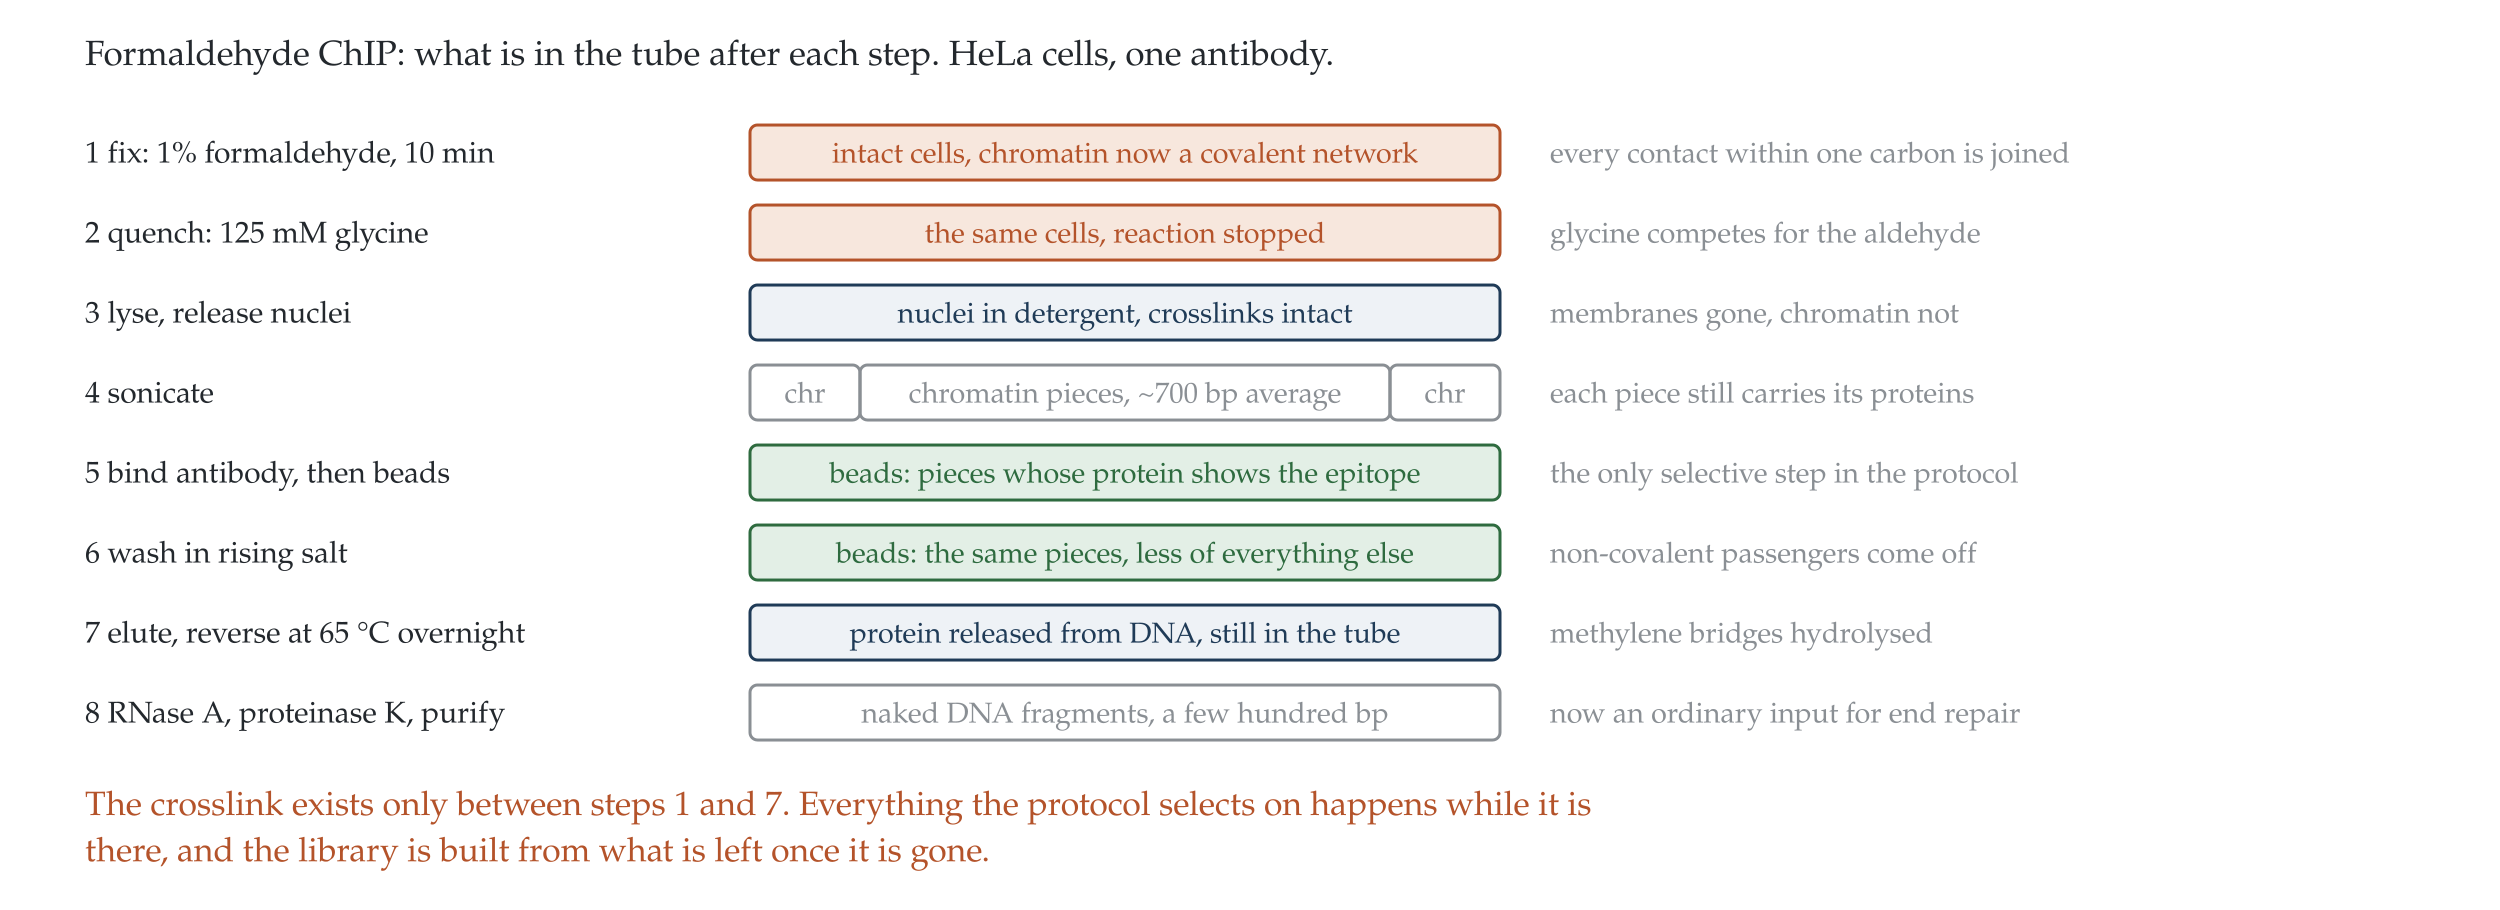
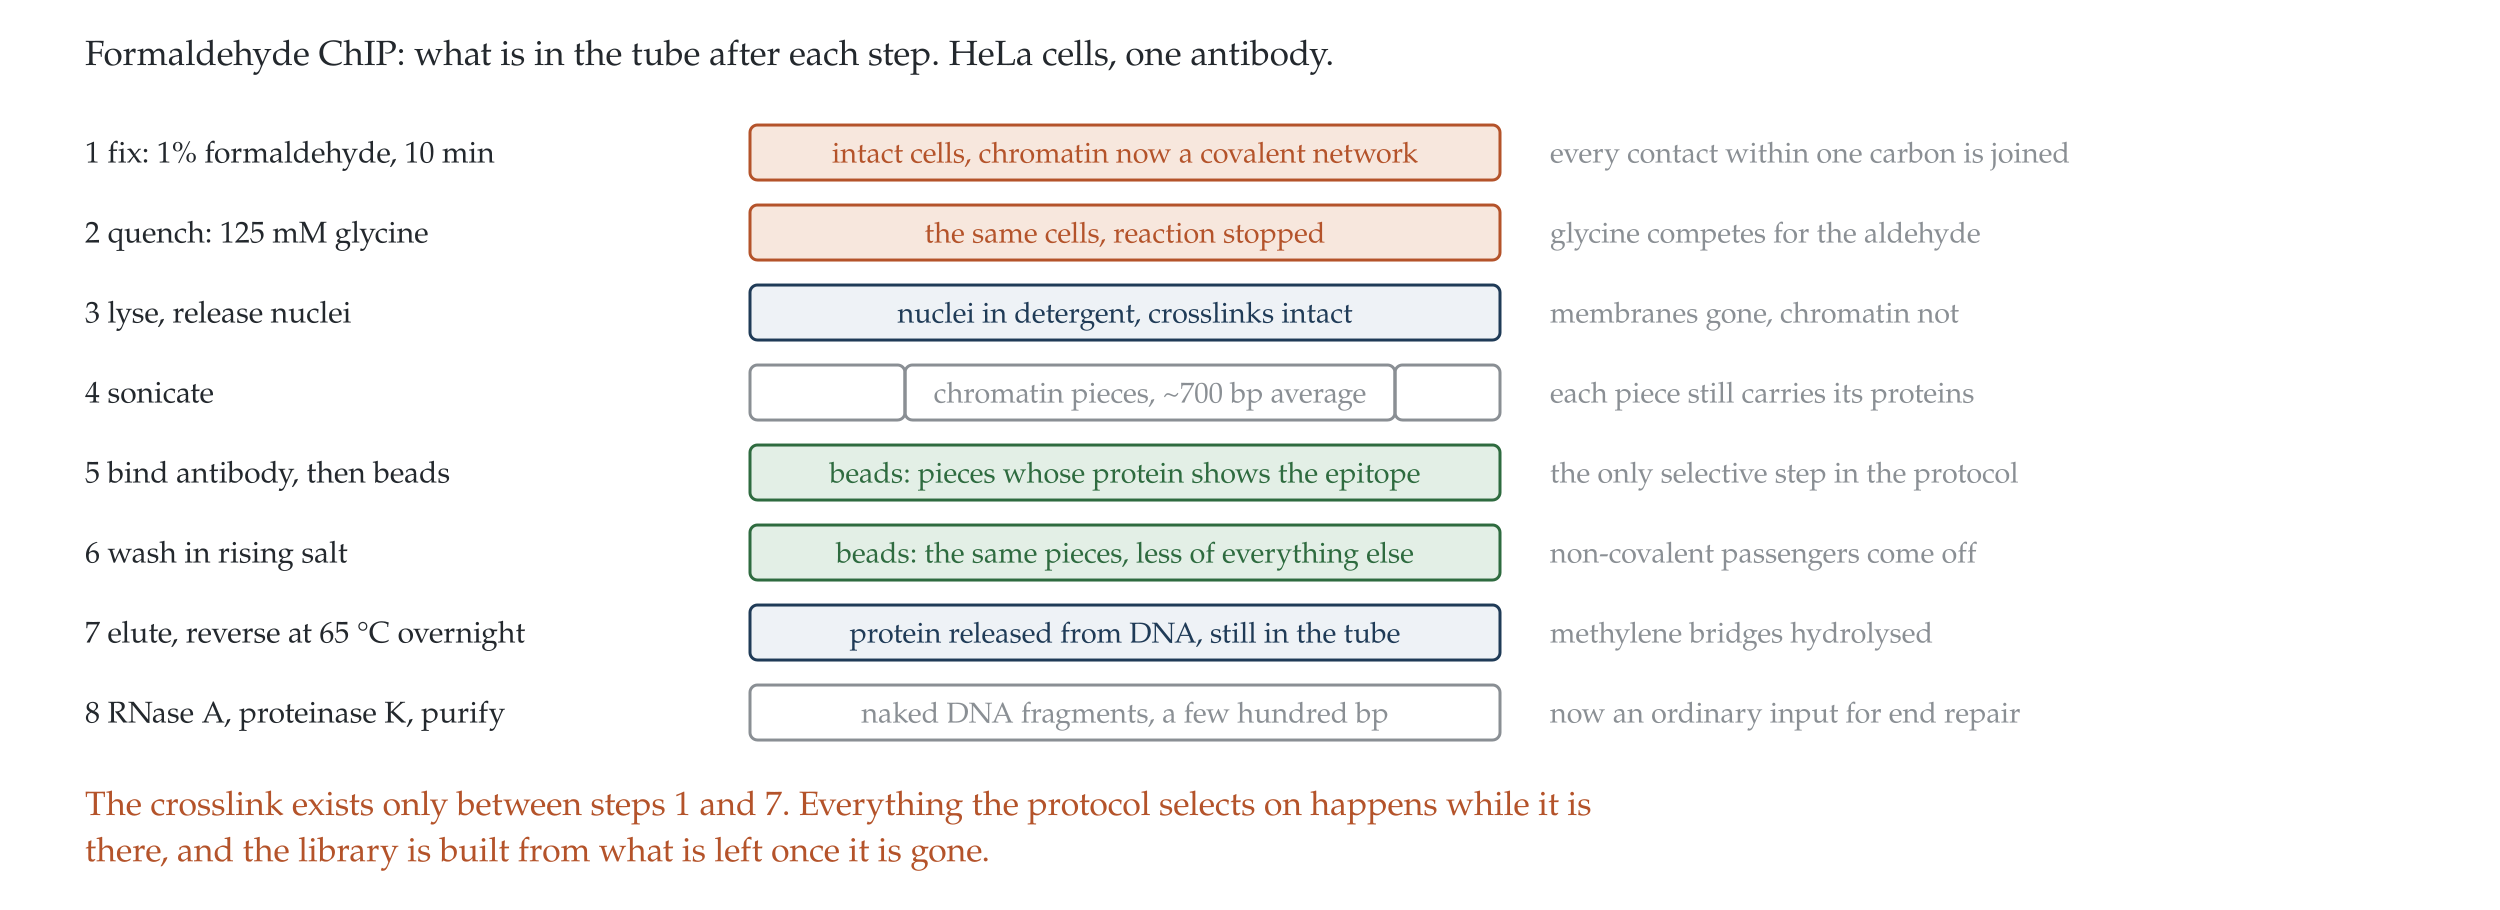
<svg xmlns="http://www.w3.org/2000/svg" viewBox="0 0 1000 364" width="1000" height="364" font-family="&quot;Palatino Linotype&quot;, &quot;Book Antiqua&quot;, Palatino, FreeSerif, serif" fill="#23282d">
  <rect width="1000" height="364" fill="none" />
  <text x="34" y="26" font-size="14" fill="#23282d">Formaldehyde ChIP: what is in the tube after each step. HeLa cells, one antibody.</text>
  <text x="34" y="65" font-size="12" fill="#23282d">1  fix: 1% formaldehyde, 10 min</text>
  <rect x="300" y="50" width="300" height="22" rx="3" fill="#f7e7dd" stroke="#b4532a" stroke-width="1.2" />
  <text x="450.0" y="65.025" font-size="11.5" text-anchor="middle" fill="#b4532a">intact cells, chromatin now a covalent network</text>
  <text x="620" y="65" font-size="11.5" fill="#8a8f94">every contact within one carbon is joined</text>
  <text x="34" y="97" font-size="12" fill="#23282d">2  quench: 125 mM glycine</text>
  <rect x="300" y="82" width="300" height="22" rx="3" fill="#f7e7dd" stroke="#b4532a" stroke-width="1.2" />
  <text x="450.0" y="97.025" font-size="11.5" text-anchor="middle" fill="#b4532a">the same cells, reaction stopped</text>
  <text x="620" y="97" font-size="11.5" fill="#8a8f94">glycine competes for the aldehyde</text>
  <text x="34" y="129" font-size="12" fill="#23282d">3  lyse, release nuclei</text>
  <rect x="300" y="114" width="300" height="22" rx="3" fill="#eef2f6" stroke="#1f3b57" stroke-width="1.2" />
  <text x="450.0" y="129.025" font-size="11.5" text-anchor="middle" fill="#1f3b57">nuclei in detergent, crosslinks intact</text>
  <text x="620" y="129" font-size="11.5" fill="#8a8f94">membranes gone, chromatin not</text>
  <text x="34" y="161" font-size="12" fill="#23282d">4  sonicate</text>
-   <rect x="300" y="146" width="44" height="22" rx="3" fill="none" stroke="#8a8f94" stroke-width="1.2" />
-   <text x="322.0" y="161.025" font-size="11.5" text-anchor="middle" fill="#8a8f94">chr</text>
-   <rect x="344" y="146" width="212" height="22" rx="3" fill="none" stroke="#8a8f94" stroke-width="1.2" />
-   <text x="450.0" y="161.025" font-size="11.5" text-anchor="middle" fill="#8a8f94">chromatin pieces, ~700 bp average</text>
-   <rect x="556" y="146" width="44" height="22" rx="3" fill="none" stroke="#8a8f94" stroke-width="1.2" />
-   <text x="578.0" y="161.025" font-size="11.5" text-anchor="middle" fill="#8a8f94">chr</text>
+   <rect x="300" y="146" width="62" height="22" rx="3" fill="none" stroke="#8a8f94" stroke-width="1.2" />
+   <rect x="362" y="146" width="196" height="22" rx="3" fill="none" stroke="#8a8f94" stroke-width="1.2" />
+   <text x="460.0" y="161.025" font-size="11.5" text-anchor="middle" fill="#8a8f94">chromatin pieces, ~700 bp average</text>
+   <rect x="558" y="146" width="42" height="22" rx="3" fill="none" stroke="#8a8f94" stroke-width="1.2" />
  <text x="620" y="161" font-size="11.5" fill="#8a8f94">each piece still carries its proteins</text>
  <text x="34" y="193" font-size="12" fill="#23282d">5  bind antibody, then beads</text>
  <rect x="300" y="178" width="300" height="22" rx="3" fill="#e3efe6" stroke="#2e6b3f" stroke-width="1.2" />
  <text x="450.0" y="193.025" font-size="11.5" text-anchor="middle" fill="#2e6b3f">beads: pieces whose protein shows the epitope</text>
  <text x="620" y="193" font-size="11.5" fill="#8a8f94">the only selective step in the protocol</text>
  <text x="34" y="225" font-size="12" fill="#23282d">6  wash in rising salt</text>
  <rect x="300" y="210" width="300" height="22" rx="3" fill="#e3efe6" stroke="#2e6b3f" stroke-width="1.2" />
  <text x="450.0" y="225.025" font-size="11.5" text-anchor="middle" fill="#2e6b3f">beads: the same pieces, less of everything else</text>
  <text x="620" y="225" font-size="11.5" fill="#8a8f94">non-covalent passengers come off</text>
  <text x="34" y="257" font-size="12" fill="#23282d">7  elute, reverse at 65 °C overnight</text>
  <rect x="300" y="242" width="300" height="22" rx="3" fill="#eef2f6" stroke="#1f3b57" stroke-width="1.2" />
  <text x="450.0" y="257.025" font-size="11.5" text-anchor="middle" fill="#1f3b57">protein released from DNA, still in the tube</text>
  <text x="620" y="257" font-size="11.5" fill="#8a8f94">methylene bridges hydrolysed</text>
  <text x="34" y="289" font-size="12" fill="#23282d">8  RNase A, proteinase K, purify</text>
  <rect x="300" y="274" width="300" height="22" rx="3" fill="none" stroke="#8a8f94" stroke-width="1.2" />
  <text x="450.0" y="289.025" font-size="11.5" text-anchor="middle" fill="#8a8f94">naked DNA fragments, a few hundred bp</text>
  <text x="620" y="289" font-size="11.5" fill="#8a8f94">now an ordinary input for end repair</text>
  <text x="34" y="326.0" font-size="13.5" fill="#b4532a">The crosslink exists only between steps 1 and 7. Everything the protocol selects on happens while it is</text>
  <text x="34" y="344.5" font-size="13.5" fill="#b4532a">there, and the library is built from what is left once it is gone.</text>
</svg>
